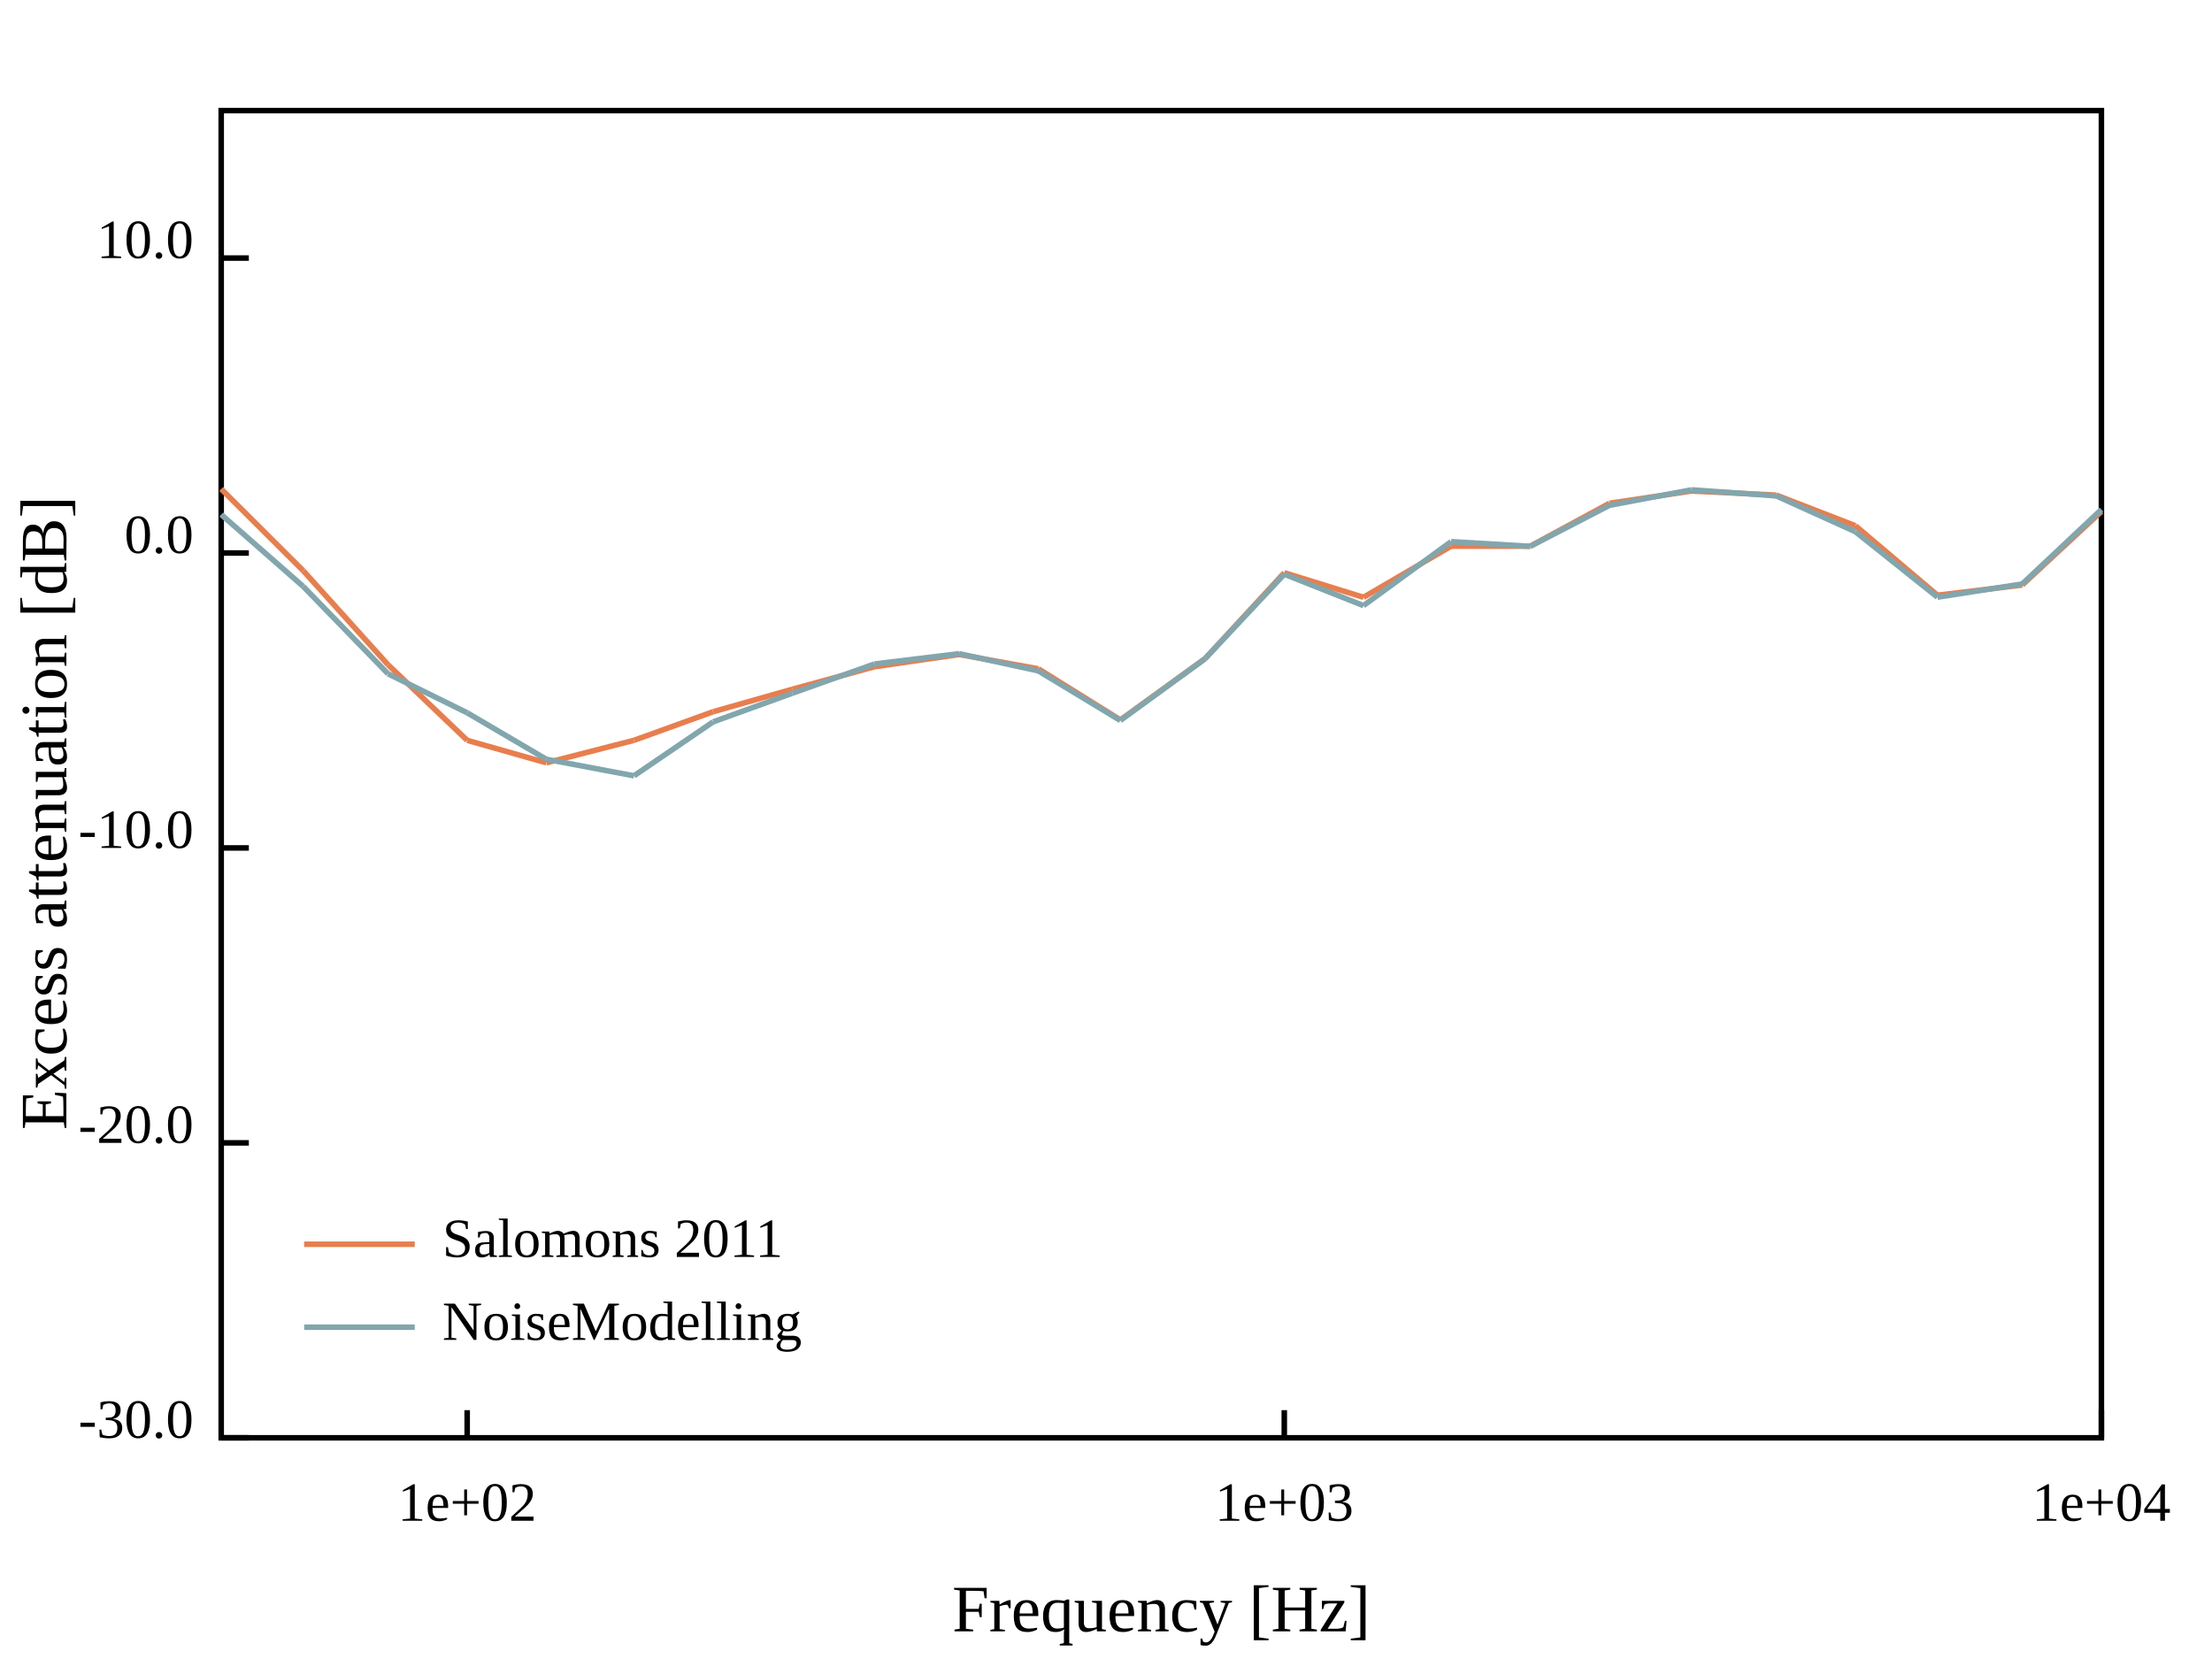
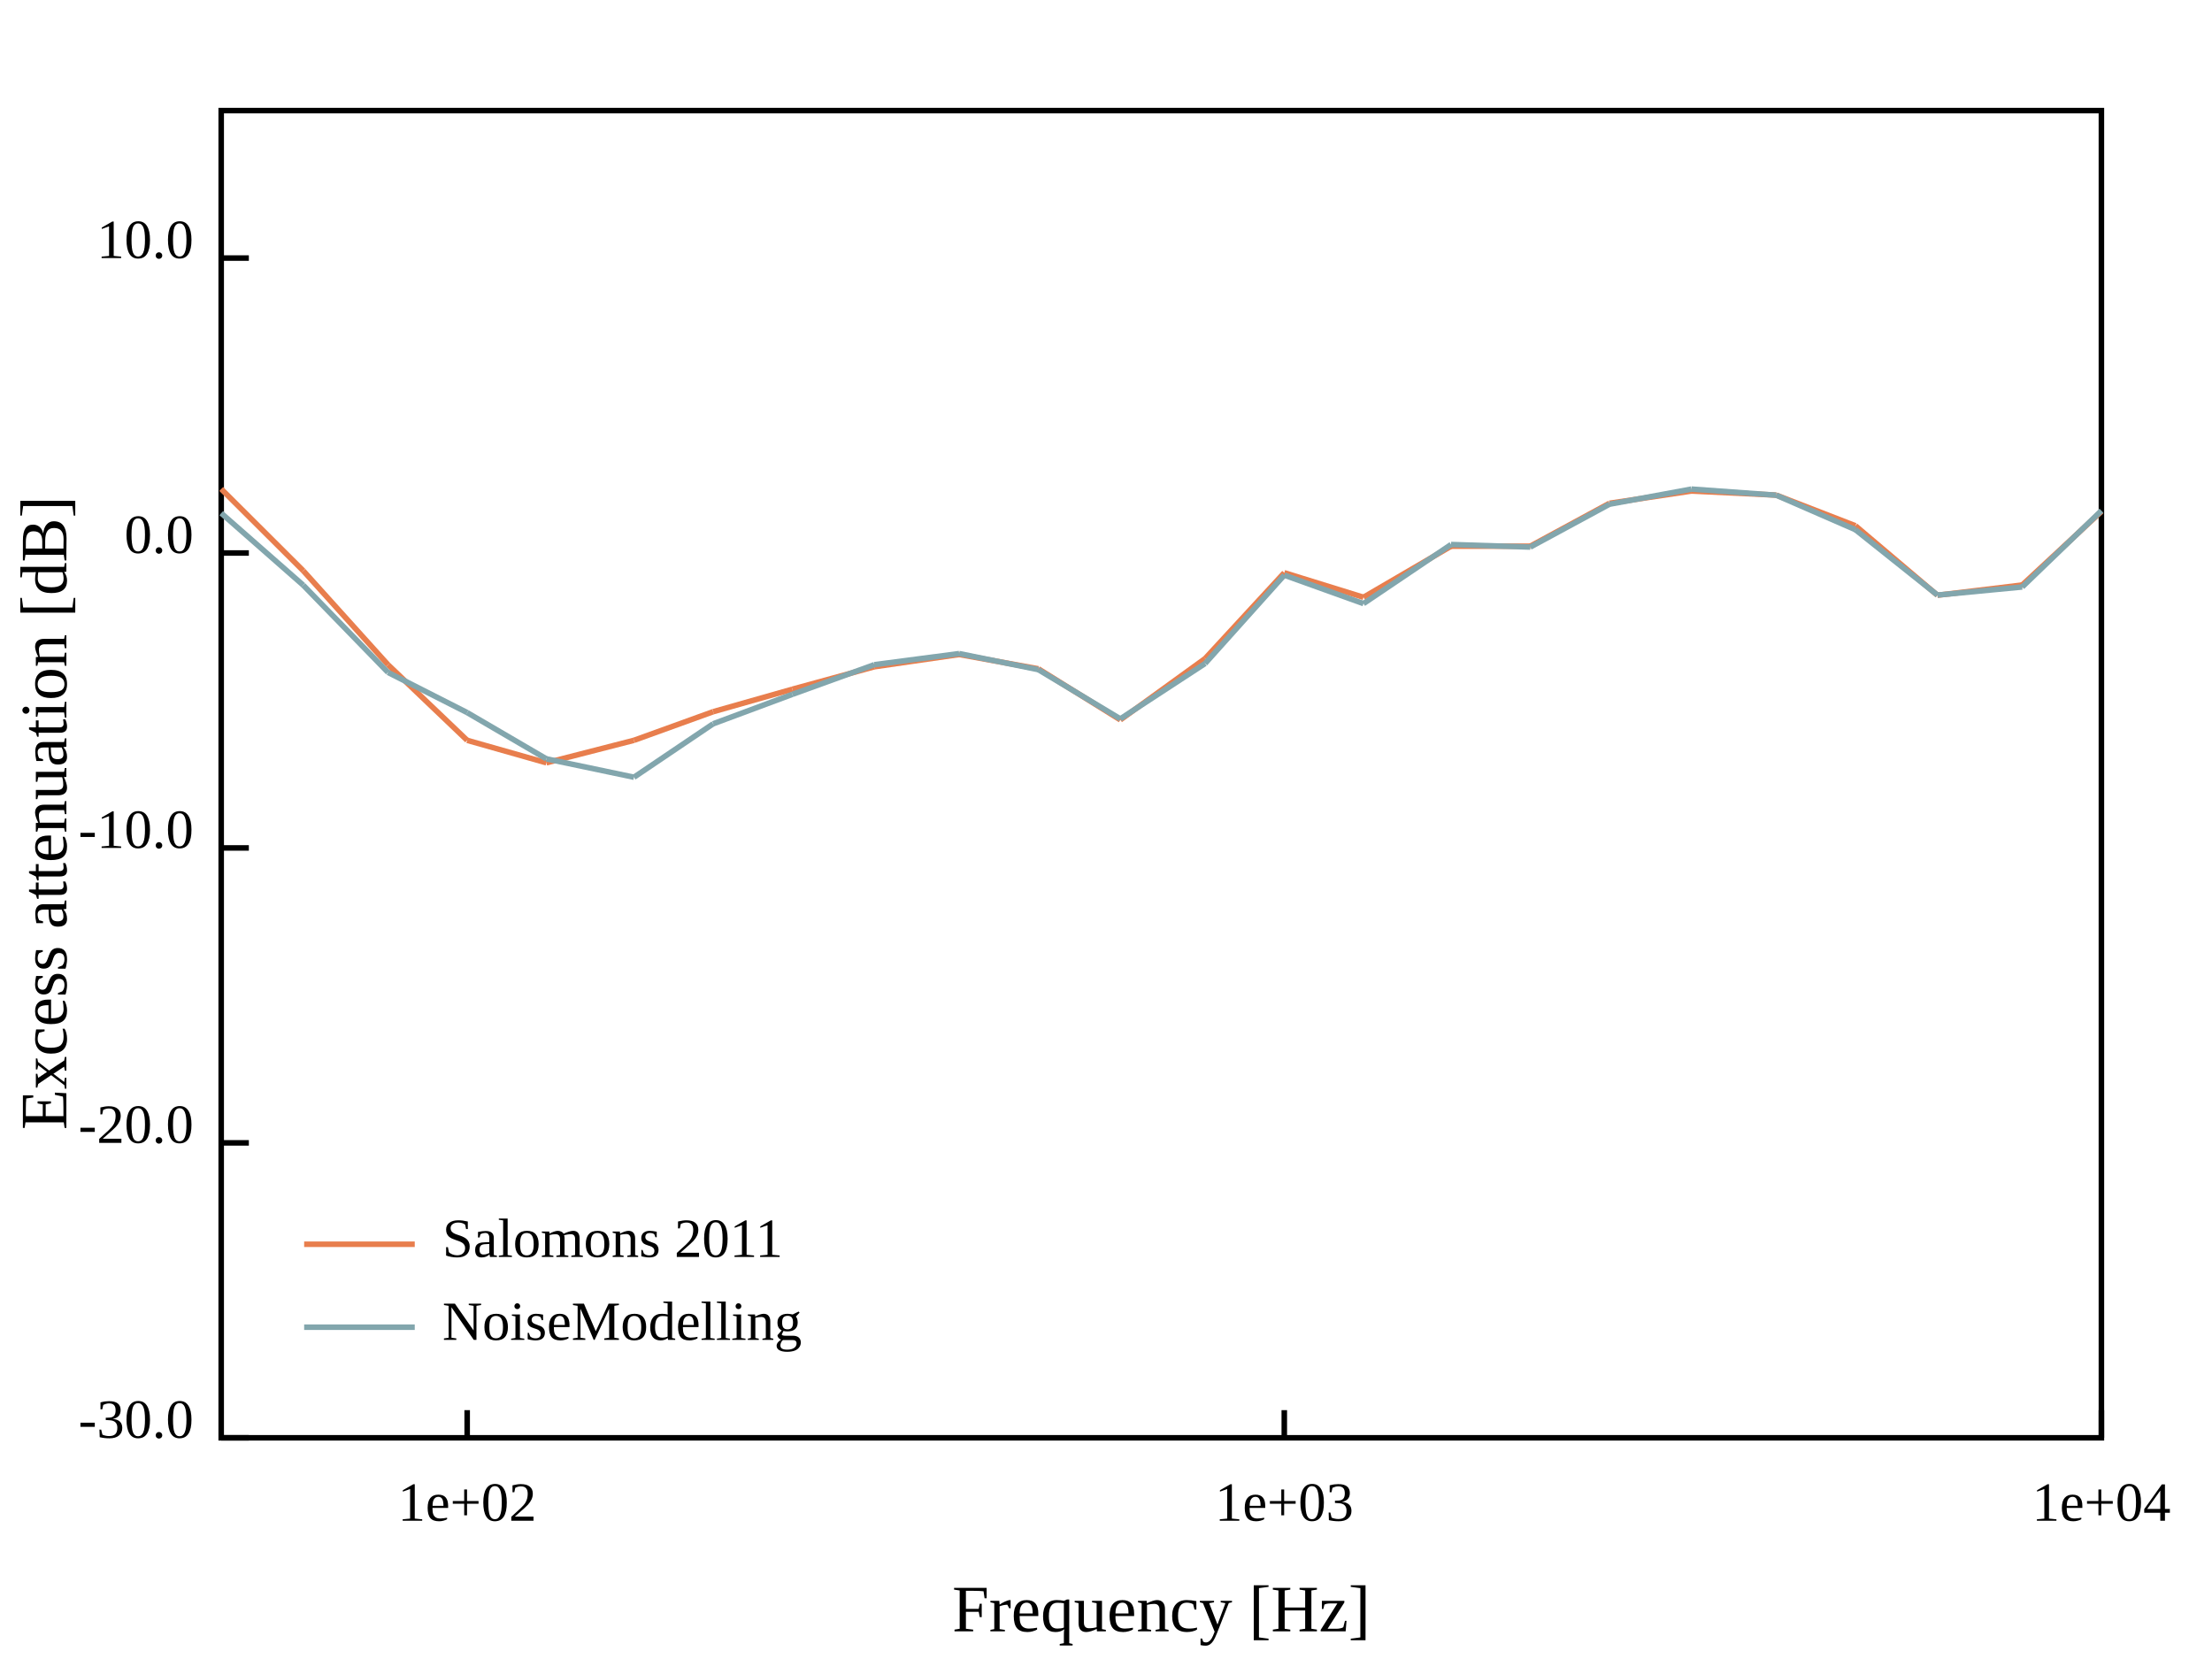
<svg xmlns="http://www.w3.org/2000/svg" height="300" width="400">
  <rect width="400" height="300" x="0" y="0" style="fill:white; stroke:none" />
  <rect width="340" height="240" x="40" y="20" style="fill:none; stroke-width:1;stroke:black" />
  <line x1="40" y1="260" x2="45" y2="260" style="fill:none; stroke-width:1; stroke:black" />
  <text x="35" y="260" text-anchor="end" style="stroke:none; fill:black; font-size:smaller">-30.0</text>
  <line x1="40" y1="206.667" x2="45" y2="206.667" style="fill:none; stroke-width:1; stroke:black" />
  <text x="35" y="206.667" text-anchor="end" style="stroke:none; fill:black; font-size:smaller">-20.0</text>
  <line x1="40" y1="153.333" x2="45" y2="153.333" style="fill:none; stroke-width:1; stroke:black" />
  <text x="35" y="153.333" text-anchor="end" style="stroke:none; fill:black; font-size:smaller">-10.0</text>
  <line x1="40" y1="100" x2="45" y2="100" style="fill:none; stroke-width:1; stroke:black" />
  <text x="35" y="100" text-anchor="end" style="stroke:none; fill:black; font-size:smaller">0.0</text>
  <line x1="40" y1="46.667" x2="45" y2="46.667" style="fill:none; stroke-width:1; stroke:black" />
  <text x="35" y="46.667" text-anchor="end" style="stroke:none; fill:black; font-size:smaller">10.0</text>
  <line x1="84.48" y1="260" x2="84.48" y2="255" style="fill:none; stroke-width:1; stroke:black" />
  <text x="84.48" y="275" text-anchor="middle" style="stroke:none; fill:black; font-size:smaller">1e+02</text>
  <line x1="232.24" y1="260" x2="232.24" y2="255" style="fill:none; stroke-width:1; stroke:black" />
  <text x="232.24" y="275" text-anchor="middle" style="stroke:none; fill:black; font-size:smaller">1e+03</text>
  <line x1="380" y1="260" x2="380" y2="255" style="fill:none; stroke-width:1; stroke:black" />
  <text x="380" y="275" text-anchor="middle" style="stroke:none; fill:black; font-size:smaller">1e+04</text>
  <line x1="40" y1="88.422" x2="54.831" y2="103.202" style="fill:none; stroke-width:1; stroke:rgb(232,126,77)" />
  <line x1="54.831" y1="103.202" x2="70.161" y2="120.2" style="fill:none; stroke-width:1; stroke:rgb(232,126,77)" />
  <line x1="70.161" y1="120.2" x2="84.48" y2="133.872" style="fill:none; stroke-width:1; stroke:rgb(232,126,77)" />
  <line x1="84.48" y1="133.872" x2="98.8" y2="137.937" style="fill:none; stroke-width:1; stroke:rgb(232,126,77)" />
  <line x1="98.8" y1="137.937" x2="114.641" y2="133.872" style="fill:none; stroke-width:1; stroke:rgb(232,126,77)" />
  <line x1="114.641" y1="133.872" x2="128.96" y2="128.699" style="fill:none; stroke-width:1; stroke:rgb(232,126,77)" />
  <line x1="128.96" y1="128.699" x2="143.28" y2="124.634" style="fill:none; stroke-width:1; stroke:rgb(232,126,77)" />
  <line x1="143.28" y1="124.634" x2="158.11" y2="120.57" style="fill:none; stroke-width:1; stroke:rgb(232,126,77)" />
  <line x1="158.11" y1="120.57" x2="173.441" y2="118.353" style="fill:none; stroke-width:1; stroke:rgb(232,126,77)" />
  <line x1="173.441" y1="118.353" x2="187.76" y2="120.939" style="fill:none; stroke-width:1; stroke:rgb(232,126,77)" />
  <line x1="187.76" y1="120.939" x2="202.591" y2="130.177" style="fill:none; stroke-width:1; stroke:rgb(232,126,77)" />
  <line x1="202.591" y1="130.177" x2="217.921" y2="119.092" style="fill:none; stroke-width:1; stroke:rgb(232,126,77)" />
  <line x1="217.921" y1="119.092" x2="232.24" y2="103.572" style="fill:none; stroke-width:1; stroke:rgb(232,126,77)" />
  <line x1="232.24" y1="103.572" x2="246.559" y2="108.006" style="fill:none; stroke-width:1; stroke:rgb(232,126,77)" />
  <line x1="246.559" y1="108.006" x2="262.401" y2="98.768" style="fill:none; stroke-width:1; stroke:rgb(232,126,77)" />
  <line x1="262.401" y1="98.768" x2="276.72" y2="98.768" style="fill:none; stroke-width:1; stroke:rgb(232,126,77)" />
  <line x1="276.72" y1="98.768" x2="291.04" y2="91.008" style="fill:none; stroke-width:1; stroke:rgb(232,126,77)" />
  <line x1="291.04" y1="91.008" x2="305.87" y2="88.791" style="fill:none; stroke-width:1; stroke:rgb(232,126,77)" />
  <line x1="305.87" y1="88.791" x2="321.2" y2="89.53" style="fill:none; stroke-width:1; stroke:rgb(232,126,77)" />
  <line x1="321.2" y1="89.53" x2="335.52" y2="95.073" style="fill:none; stroke-width:1; stroke:rgb(232,126,77)" />
  <line x1="335.52" y1="95.073" x2="350.351" y2="107.637" style="fill:none; stroke-width:1; stroke:rgb(232,126,77)" />
  <line x1="350.351" y1="107.637" x2="365.681" y2="105.789" style="fill:none; stroke-width:1; stroke:rgb(232,126,77)" />
  <line x1="365.681" y1="105.789" x2="380" y2="92.487" style="fill:none; stroke-width:1; stroke:rgb(232,126,77)" />
-   <line x1="40" y1="93.046" x2="54.831" y2="106.046" style="fill:none; stroke-width:1; stroke:rgb(130,166,173)" />
-   <line x1="54.831" y1="106.046" x2="70.161" y2="121.841" style="fill:none; stroke-width:1; stroke:rgb(130,166,173)" />
-   <line x1="70.161" y1="121.841" x2="84.48" y2="128.896" style="fill:none; stroke-width:1; stroke:rgb(130,166,173)" />
-   <line x1="84.48" y1="128.896" x2="98.8" y2="137.303" style="fill:none; stroke-width:1; stroke:rgb(130,166,173)" />
-   <line x1="98.8" y1="137.303" x2="114.641" y2="140.292" style="fill:none; stroke-width:1; stroke:rgb(130,166,173)" />
-   <line x1="114.641" y1="140.292" x2="128.96" y2="130.533" style="fill:none; stroke-width:1; stroke:rgb(130,166,173)" />
-   <line x1="128.96" y1="130.533" x2="143.28" y2="125.357" style="fill:none; stroke-width:1; stroke:rgb(130,166,173)" />
-   <line x1="143.28" y1="125.357" x2="158.11" y2="120.075" style="fill:none; stroke-width:1; stroke:rgb(130,166,173)" />
-   <line x1="158.11" y1="120.075" x2="173.441" y2="118.205" style="fill:none; stroke-width:1; stroke:rgb(130,166,173)" />
-   <line x1="173.441" y1="118.205" x2="187.76" y2="121.316" style="fill:none; stroke-width:1; stroke:rgb(130,166,173)" />
-   <line x1="187.76" y1="121.316" x2="202.591" y2="130.282" style="fill:none; stroke-width:1; stroke:rgb(130,166,173)" />
-   <line x1="202.591" y1="130.282" x2="217.921" y2="119.111" style="fill:none; stroke-width:1; stroke:rgb(130,166,173)" />
-   <line x1="217.921" y1="119.111" x2="232.24" y2="103.835" style="fill:none; stroke-width:1; stroke:rgb(130,166,173)" />
-   <line x1="232.24" y1="103.835" x2="246.559" y2="109.512" style="fill:none; stroke-width:1; stroke:rgb(130,166,173)" />
-   <line x1="246.559" y1="109.512" x2="262.401" y2="97.947" style="fill:none; stroke-width:1; stroke:rgb(130,166,173)" />
-   <line x1="262.401" y1="97.947" x2="276.72" y2="98.792" style="fill:none; stroke-width:1; stroke:rgb(130,166,173)" />
-   <line x1="276.72" y1="98.792" x2="291.04" y2="91.38" style="fill:none; stroke-width:1; stroke:rgb(130,166,173)" />
-   <line x1="291.04" y1="91.38" x2="305.87" y2="88.576" style="fill:none; stroke-width:1; stroke:rgb(130,166,173)" />
-   <line x1="305.87" y1="88.576" x2="321.2" y2="89.671" style="fill:none; stroke-width:1; stroke:rgb(130,166,173)" />
-   <line x1="321.2" y1="89.671" x2="335.52" y2="96.154" style="fill:none; stroke-width:1; stroke:rgb(130,166,173)" />
-   <line x1="335.52" y1="96.154" x2="350.351" y2="107.989" style="fill:none; stroke-width:1; stroke:rgb(130,166,173)" />
-   <line x1="350.351" y1="107.989" x2="365.681" y2="105.598" style="fill:none; stroke-width:1; stroke:rgb(130,166,173)" />
-   <line x1="365.681" y1="105.598" x2="380" y2="92.135" style="fill:none; stroke-width:1; stroke:rgb(130,166,173)" />
+   <line x1="40" y1="92.794" x2="54.831" y2="105.816" style="fill:none; stroke-width:1; stroke:rgb(130,166,173)" />
+   <line x1="54.831" y1="105.816" x2="70.161" y2="121.594" style="fill:none; stroke-width:1; stroke:rgb(130,166,173)" />
+   <line x1="70.161" y1="121.594" x2="84.48" y2="128.861" style="fill:none; stroke-width:1; stroke:rgb(130,166,173)" />
+   <line x1="84.48" y1="128.861" x2="98.8" y2="137.223" style="fill:none; stroke-width:1; stroke:rgb(130,166,173)" />
+   <line x1="98.8" y1="137.223" x2="114.641" y2="140.547" style="fill:none; stroke-width:1; stroke:rgb(130,166,173)" />
+   <line x1="114.641" y1="140.547" x2="128.96" y2="130.886" style="fill:none; stroke-width:1; stroke:rgb(130,166,173)" />
+   <line x1="128.96" y1="130.886" x2="143.28" y2="125.561" style="fill:none; stroke-width:1; stroke:rgb(130,166,173)" />
+   <line x1="143.28" y1="125.561" x2="158.11" y2="120.195" style="fill:none; stroke-width:1; stroke:rgb(130,166,173)" />
+   <line x1="158.11" y1="120.195" x2="173.441" y2="118.19" style="fill:none; stroke-width:1; stroke:rgb(130,166,173)" />
+   <line x1="173.441" y1="118.19" x2="187.76" y2="121.09" style="fill:none; stroke-width:1; stroke:rgb(130,166,173)" />
+   <line x1="187.76" y1="121.09" x2="202.591" y2="129.992" style="fill:none; stroke-width:1; stroke:rgb(130,166,173)" />
+   <line x1="202.591" y1="129.992" x2="217.921" y2="119.981" style="fill:none; stroke-width:1; stroke:rgb(130,166,173)" />
+   <line x1="217.921" y1="119.981" x2="232.24" y2="104.007" style="fill:none; stroke-width:1; stroke:rgb(130,166,173)" />
+   <line x1="232.24" y1="104.007" x2="246.559" y2="109.149" style="fill:none; stroke-width:1; stroke:rgb(130,166,173)" />
+   <line x1="246.559" y1="109.149" x2="262.401" y2="98.465" style="fill:none; stroke-width:1; stroke:rgb(130,166,173)" />
+   <line x1="262.401" y1="98.465" x2="276.72" y2="98.926" style="fill:none; stroke-width:1; stroke:rgb(130,166,173)" />
+   <line x1="276.72" y1="98.926" x2="291.04" y2="91.179" style="fill:none; stroke-width:1; stroke:rgb(130,166,173)" />
+   <line x1="291.04" y1="91.179" x2="305.87" y2="88.442" style="fill:none; stroke-width:1; stroke:rgb(130,166,173)" />
+   <line x1="305.87" y1="88.442" x2="321.2" y2="89.546" style="fill:none; stroke-width:1; stroke:rgb(130,166,173)" />
+   <line x1="321.2" y1="89.546" x2="335.52" y2="95.787" style="fill:none; stroke-width:1; stroke:rgb(130,166,173)" />
+   <line x1="335.52" y1="95.787" x2="350.351" y2="107.606" style="fill:none; stroke-width:1; stroke:rgb(130,166,173)" />
+   <line x1="350.351" y1="107.606" x2="365.681" y2="106.143" style="fill:none; stroke-width:1; stroke:rgb(130,166,173)" />
+   <line x1="365.681" y1="106.143" x2="380" y2="92.342" style="fill:none; stroke-width:1; stroke:rgb(130,166,173)" />
  <text x="210" y="295" text-anchor="middle" style="stroke:none; fill:black">Frequency [Hz]</text>
  <text x="5" y="140" transform="rotate(-90, 12, 140)" text-anchor="middle" style="stroke:none; fill:black">Excess attenuation [dB]</text>
  <line x1="55" y1="225" x2="75" y2="225" style="fill:none; stroke-width:1; stroke:rgb(232,126,77)" />
  <text x="80" y="225" dominant-baseline="middle" style="stroke:none; fill:black; font-size:smaller">Salomons 2011</text>
  <line x1="55" y1="240" x2="75" y2="240" style="fill:none; stroke-width:1; stroke:rgb(130,166,173)" />
  <text x="80" y="240" dominant-baseline="middle" style="stroke:none; fill:black; font-size:smaller">NoiseModelling</text>
</svg>
